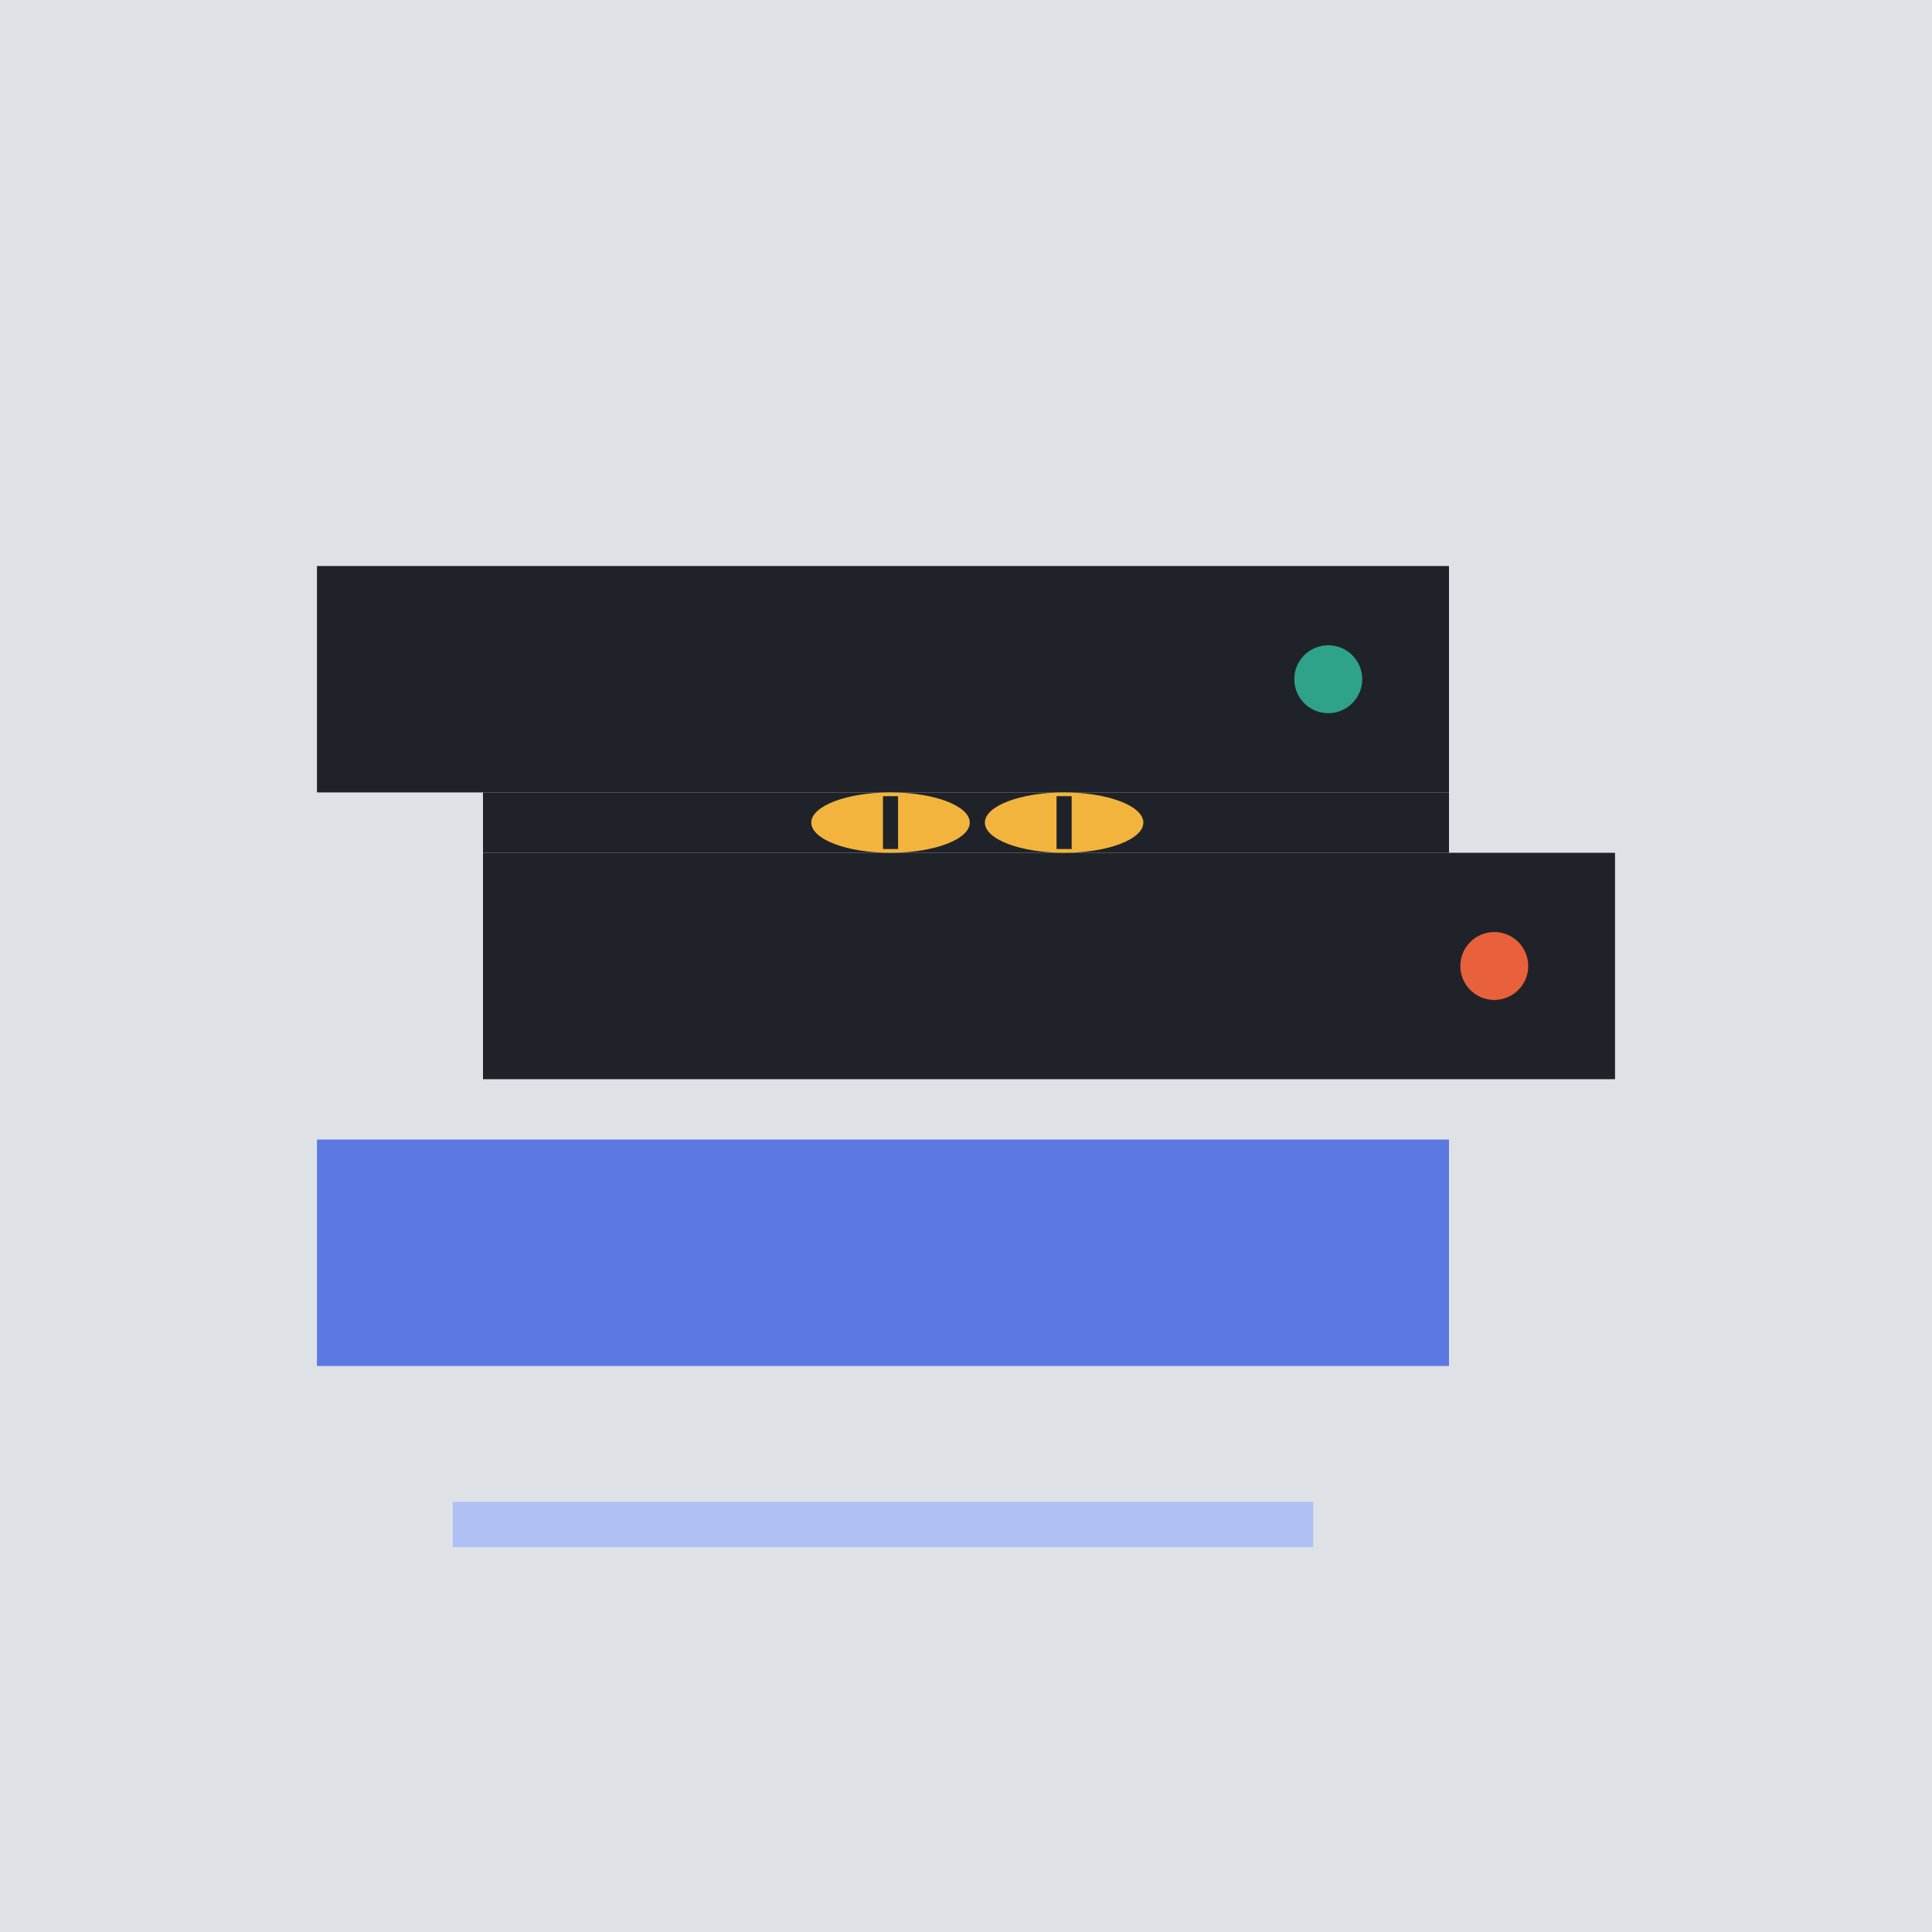
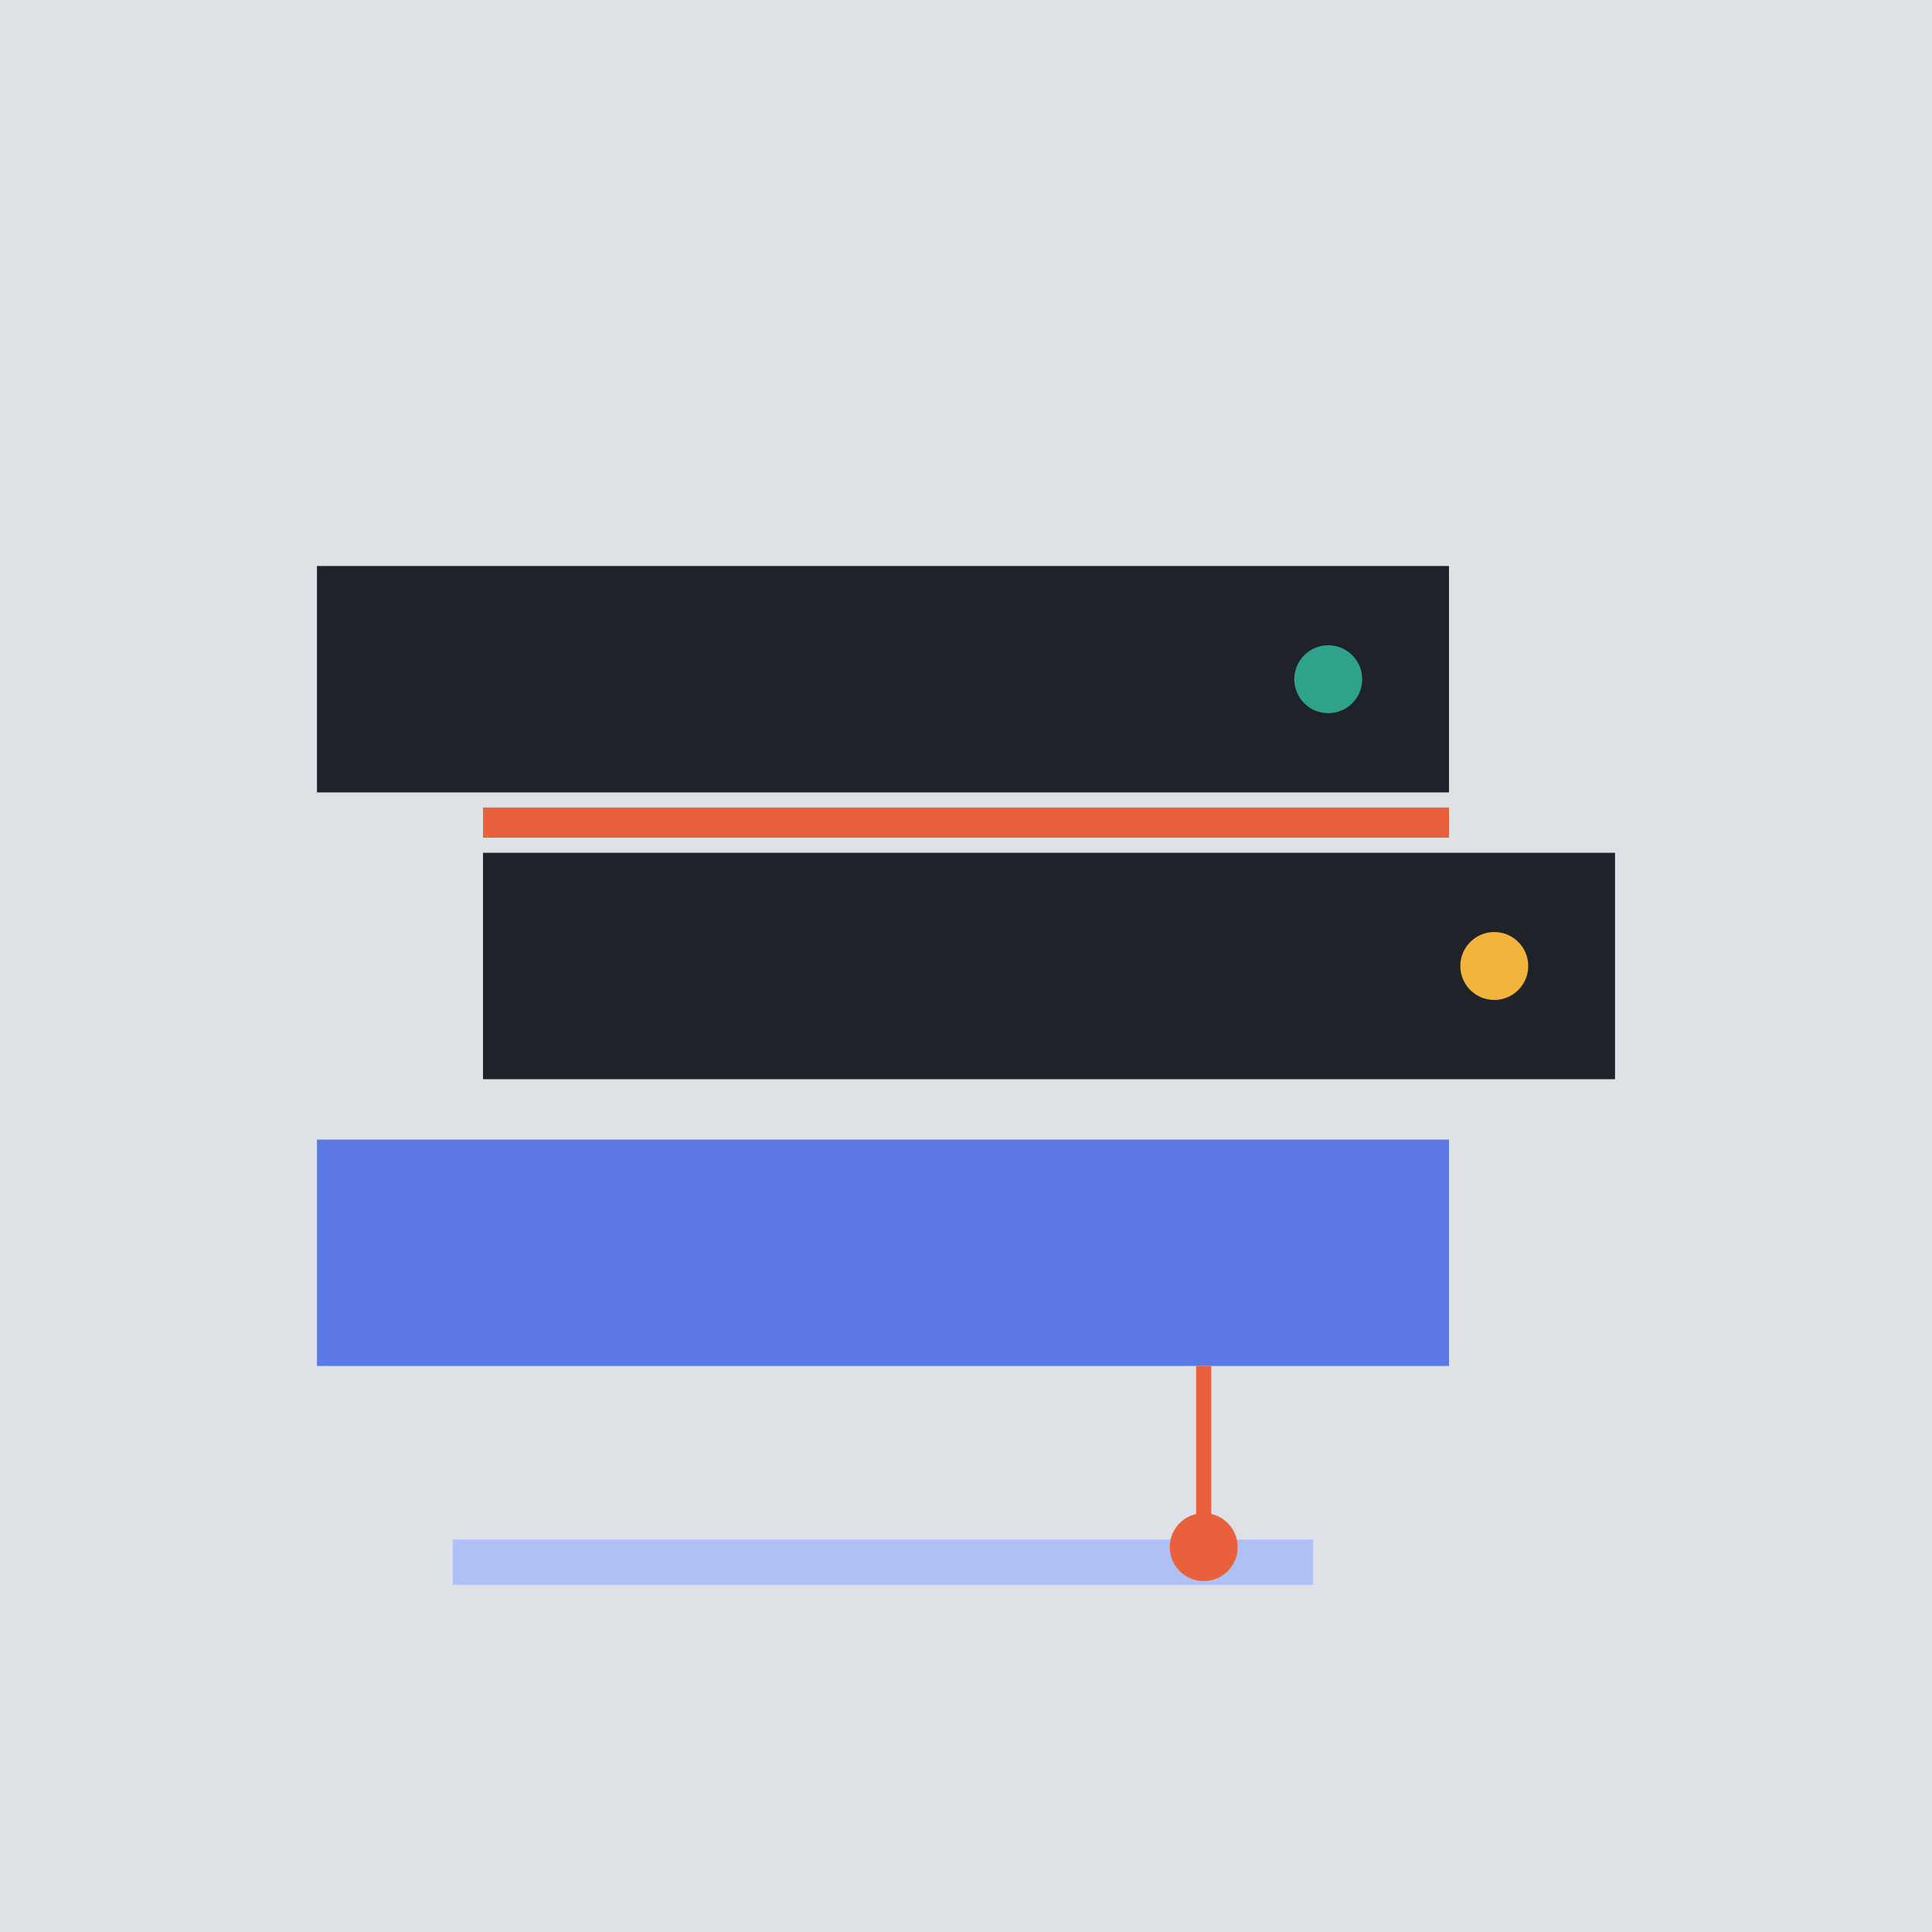
<svg xmlns="http://www.w3.org/2000/svg" viewBox="0 0 512 512">
  <rect width="512" height="512" fill="#DEE1E6" />
  <rect x="84" y="150" width="300" height="60" fill="#1F2329" />
  <rect x="128" y="226" width="300" height="60" fill="#1F2329" />
  <rect x="84" y="302" width="300" height="60" fill="#5C78E2" />
-   <rect x="128" y="210" width="256" height="16" fill="#1F2329" />
-   <ellipse cx="236" cy="218" rx="21" ry="8" fill="#F2B43C" />
-   <ellipse cx="282" cy="218" rx="21" ry="8" fill="#F2B43C" />
-   <rect x="234" y="211" width="4" height="14" fill="#1F2329" />
-   <rect x="280" y="211" width="4" height="14" fill="#1F2329" />
+   <rect x="128" y="214" width="256" height="8" fill="#E8603C" />
  <circle cx="352" cy="180" r="9" fill="#2FA38A" />
-   <circle cx="396" cy="256" r="9" fill="#E8603C" />
-   <rect x="120" y="398" width="228" height="12" fill="#AFC0F5" />
+   <circle cx="396" cy="256" r="9" fill="#F2B43C" />
+   <rect x="120" y="408" width="228" height="12" fill="#AFC0F5" />
+   <rect x="317" y="362" width="4" height="40" fill="#E8603C" />
+   <circle cx="319" cy="410" r="9" fill="#E8603C" />
</svg>
